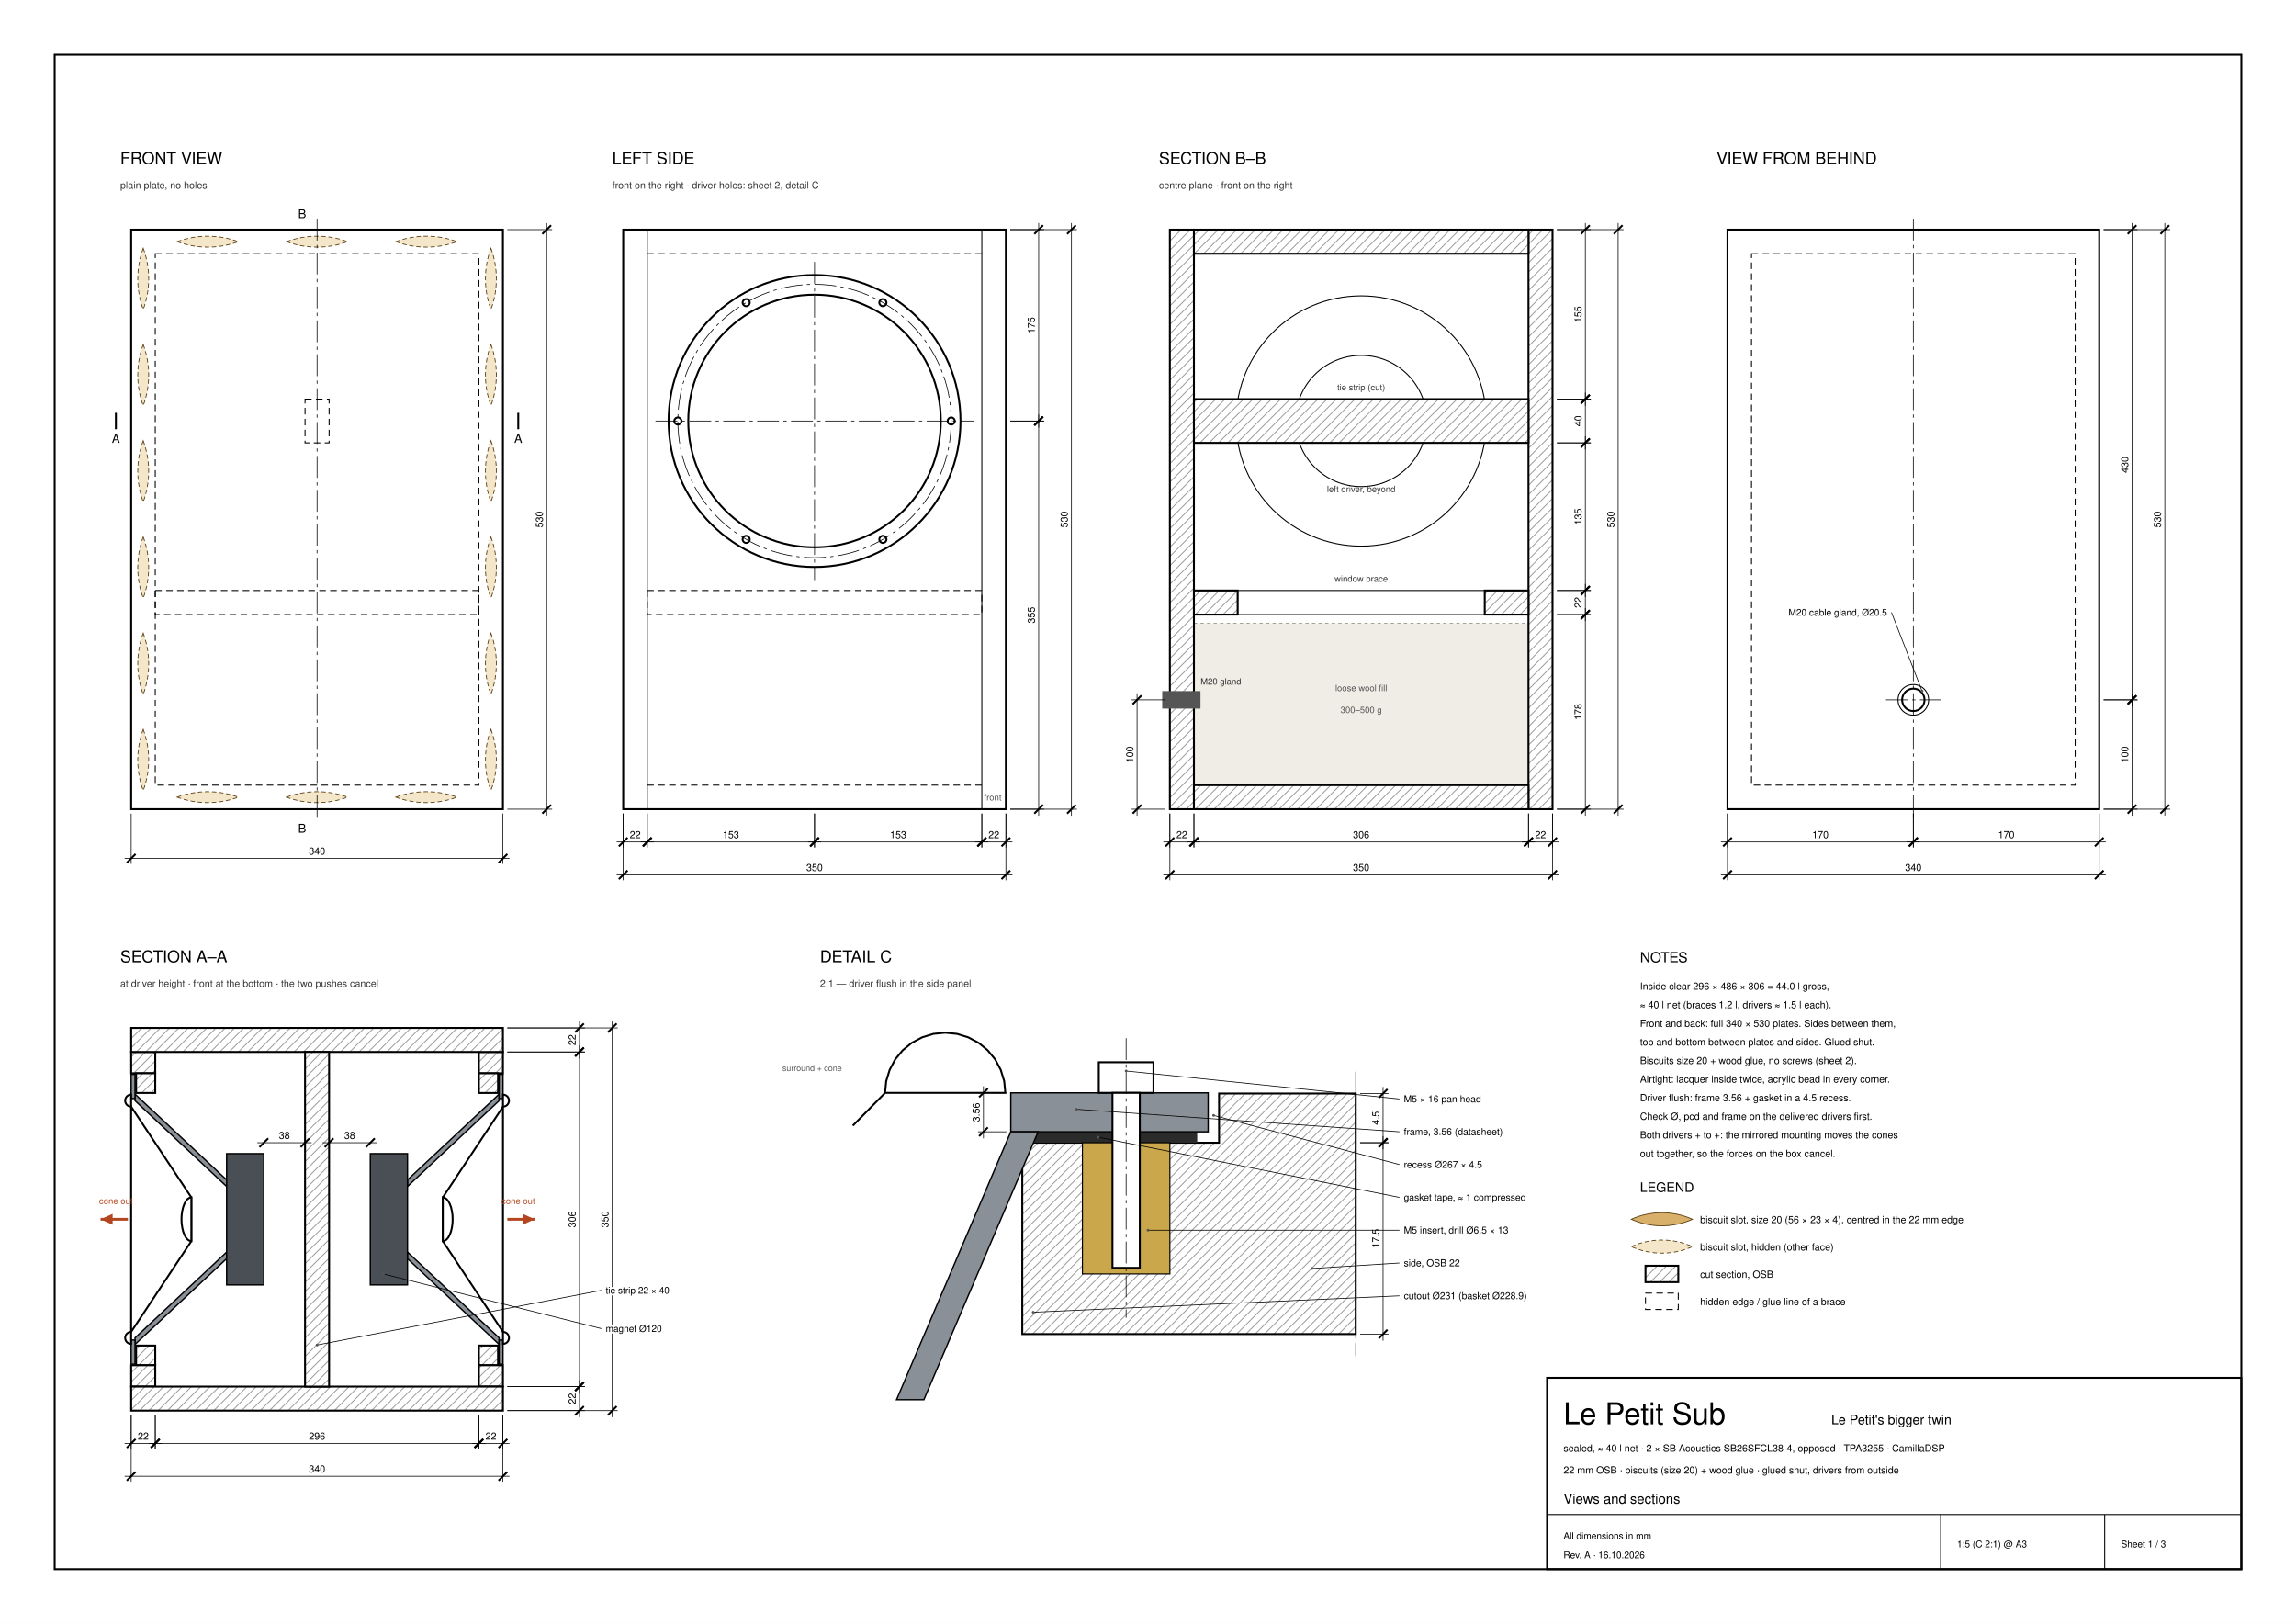
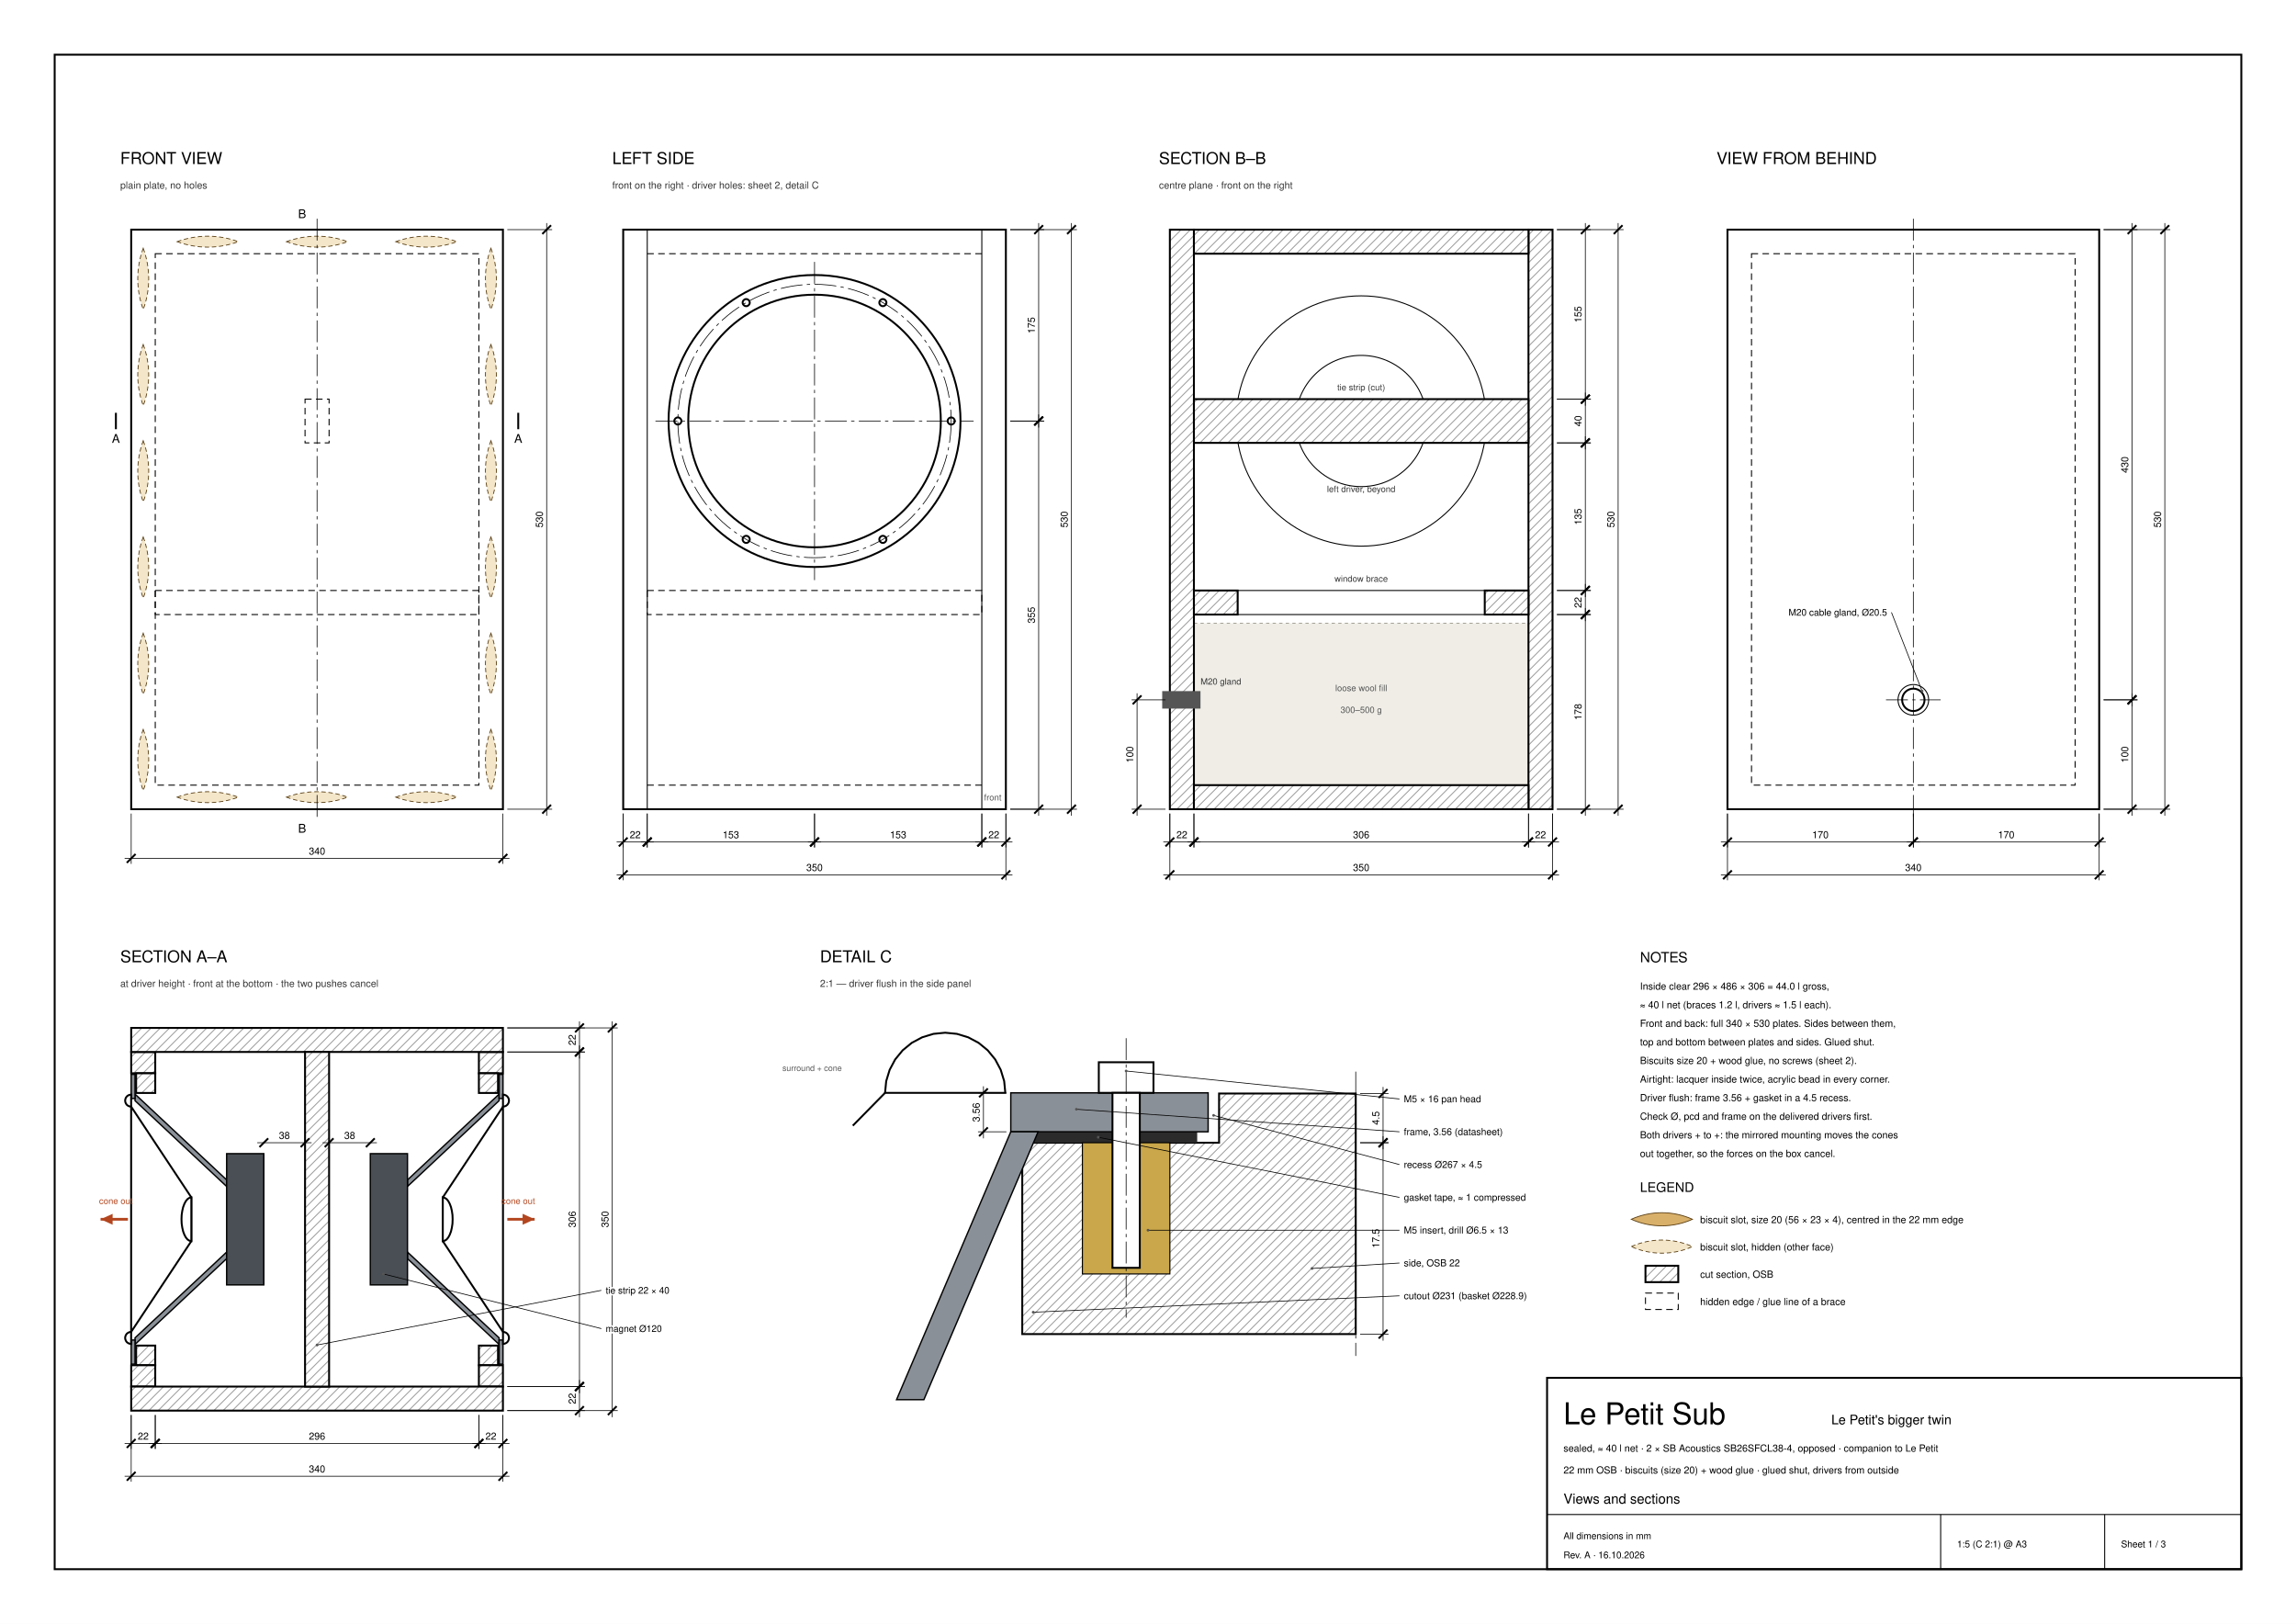
<svg xmlns="http://www.w3.org/2000/svg" width="420mm" height="297mm" viewBox="0 0 420 297">
  <style>
text{font-family:Helvetica,Arial,sans-serif;fill:#000}
.o{stroke:#000;stroke-width:.35;fill:none}.t{stroke:#000;stroke-width:.18;fill:none}
.hd{stroke:#000;stroke-width:.18;fill:none;stroke-dasharray:1.2 .8}
.c{stroke:#000;stroke-width:.13;fill:none;stroke-dasharray:4 .8 .6 .8}
.d{stroke:#000;stroke-width:.13;fill:none}
.cut{stroke:#000;stroke-width:.35;fill:url(#h)}.cutw{stroke:none;fill:#fff}
.bis{fill:#d9b06a;stroke:#5a3e12;stroke-width:.15}
.bish{fill:#f3e6c9;stroke:#5a3e12;stroke-width:.15;stroke-dasharray:.8 .5}
.drv{fill:#8a9097;stroke:#000;stroke-width:.25}.mag{fill:#4a4f55;stroke:#000;stroke-width:.25}
.gk{fill:#2b2b2b;stroke:none}.ins{fill:#c9a74a;stroke:#000;stroke-width:.2}
.wool{fill:#efede6;stroke:#9a958a;stroke-width:.15;stroke-dasharray:.6 .6}
.g{fill:#555}.w{fill:#fff}.ow{stroke:#000;stroke-width:.35;fill:#fff}
.lb{paint-order:stroke;stroke:#fff;stroke-width:.6;stroke-linejoin:round}
.arr{stroke:#b3461f;stroke-width:.5;fill:none}.arrh{fill:#b3461f}
</style>
  <defs>
    <pattern id="h" width="1.2" height="1.2" patternUnits="userSpaceOnUse" patternTransform="rotate(45)">
      <line x1="0" y1="0" x2="0" y2="1.2" stroke="#000" stroke-width=".12" />
    </pattern>
  </defs>
  <rect x="0" y="0" width="420" height="297" fill="#fff" />
  <text x="22" y="30" font-size="3.0">FRONT VIEW</text>
  <text x="22" y="34.5" font-size="1.8" style="fill:#333">plain plate, no holes</text>
  <rect x="24" y="42" width="68" height="106" class="o" />
  <rect x="28.4" y="46.4" width="59.2" height="97.2" class="hd" />
  <rect x="28.4" y="108" width="59.2" height="4.4" class="hd" />
  <rect x="55.8" y="73" width="4.4" height="8" class="hd" />
  <path d="M-5.6,0 A16.18,16.18 0 0 1 5.6,0 A16.18,16.18 0 0 1 -5.6,0Z" transform="translate(26.2,51) rotate(90)" class="bish" />
  <path d="M-5.6,0 A16.18,16.18 0 0 1 5.6,0 A16.18,16.18 0 0 1 -5.6,0Z" transform="translate(89.8,51) rotate(90)" class="bish" />
  <path d="M-5.6,0 A16.18,16.18 0 0 1 5.6,0 A16.18,16.18 0 0 1 -5.6,0Z" transform="translate(26.2,68.6) rotate(90)" class="bish" />
  <path d="M-5.6,0 A16.18,16.18 0 0 1 5.6,0 A16.18,16.18 0 0 1 -5.6,0Z" transform="translate(89.8,68.6) rotate(90)" class="bish" />
  <path d="M-5.6,0 A16.18,16.18 0 0 1 5.6,0 A16.18,16.18 0 0 1 -5.6,0Z" transform="translate(26.2,86.2) rotate(90)" class="bish" />
  <path d="M-5.6,0 A16.18,16.18 0 0 1 5.6,0 A16.18,16.18 0 0 1 -5.6,0Z" transform="translate(89.8,86.2) rotate(90)" class="bish" />
  <path d="M-5.6,0 A16.18,16.18 0 0 1 5.6,0 A16.18,16.18 0 0 1 -5.6,0Z" transform="translate(26.2,103.8) rotate(90)" class="bish" />
  <path d="M-5.6,0 A16.18,16.18 0 0 1 5.6,0 A16.18,16.18 0 0 1 -5.6,0Z" transform="translate(89.8,103.8) rotate(90)" class="bish" />
  <path d="M-5.6,0 A16.18,16.18 0 0 1 5.6,0 A16.18,16.18 0 0 1 -5.6,0Z" transform="translate(26.2,121.4) rotate(90)" class="bish" />
  <path d="M-5.6,0 A16.18,16.18 0 0 1 5.6,0 A16.18,16.18 0 0 1 -5.6,0Z" transform="translate(89.8,121.4) rotate(90)" class="bish" />
  <path d="M-5.6,0 A16.18,16.18 0 0 1 5.6,0 A16.18,16.18 0 0 1 -5.6,0Z" transform="translate(26.2,139) rotate(90)" class="bish" />
  <path d="M-5.6,0 A16.18,16.18 0 0 1 5.6,0 A16.18,16.18 0 0 1 -5.6,0Z" transform="translate(89.8,139) rotate(90)" class="bish" />
  <path d="M-5.6,0 A16.18,16.18 0 0 1 5.6,0 A16.18,16.18 0 0 1 -5.6,0Z" transform="translate(38,44.2)" class="bish" />
  <path d="M-5.6,0 A16.18,16.18 0 0 1 5.6,0 A16.18,16.18 0 0 1 -5.6,0Z" transform="translate(38,145.8)" class="bish" />
  <path d="M-5.6,0 A16.18,16.18 0 0 1 5.6,0 A16.18,16.18 0 0 1 -5.6,0Z" transform="translate(58,44.2)" class="bish" />
  <path d="M-5.6,0 A16.18,16.18 0 0 1 5.6,0 A16.18,16.18 0 0 1 -5.6,0Z" transform="translate(58,145.8)" class="bish" />
  <path d="M-5.6,0 A16.18,16.18 0 0 1 5.6,0 A16.18,16.18 0 0 1 -5.6,0Z" transform="translate(78,44.2)" class="bish" />
  <path d="M-5.6,0 A16.18,16.18 0 0 1 5.6,0 A16.18,16.18 0 0 1 -5.6,0Z" transform="translate(78,145.8)" class="bish" />
  <line x1="58" y1="40" x2="58" y2="150" class="c" />
  <text x="21.2" y="81" font-size="2.2" text-anchor="middle">A</text>
  <line x1="21.2" y1="75.5" x2="21.2" y2="78.5" class="o" />
  <text x="94.8" y="81" font-size="2.2" text-anchor="middle">A</text>
  <line x1="94.8" y1="75.5" x2="94.8" y2="78.5" class="o" />
  <text x="56" y="39.9" font-size="2.2" text-anchor="end">B</text>
  <text x="56" y="152.3" font-size="2.2" text-anchor="end">B</text>
  <line x1="100" y1="40.8" x2="100" y2="149.2" class="d" />
  <line x1="99.2" y1="42.8" x2="100.8" y2="41.2" class="o" />
  <line x1="92.8" y1="42" x2="101" y2="42" class="d" />
  <line x1="99.2" y1="148.8" x2="100.8" y2="147.2" class="o" />
  <line x1="92.8" y1="148" x2="101" y2="148" class="d" />
  <text x="99.3" y="95" font-size="1.8" text-anchor="middle" transform="rotate(-90 99.3 95)">530</text>
  <line x1="22.8" y1="157" x2="93.2" y2="157" class="d" />
  <line x1="23.2" y1="157.8" x2="24.8" y2="156.2" class="o" />
  <line x1="24" y1="148.8" x2="24" y2="158" class="d" />
  <line x1="91.2" y1="157.8" x2="92.8" y2="156.2" class="o" />
  <line x1="92" y1="148.8" x2="92" y2="158" class="d" />
  <text x="58" y="156.3" font-size="1.8" text-anchor="middle">340</text>
  <text x="112" y="30" font-size="3.0">LEFT SIDE</text>
  <text x="112" y="34.5" font-size="1.8" style="fill:#333">front on the right · driver holes: sheet 2, detail C</text>
  <rect x="114" y="42" width="70" height="106" class="o" />
  <line x1="118.4" y1="42" x2="118.4" y2="148" class="t" />
  <line x1="179.6" y1="42" x2="179.6" y2="148" class="t" />
  <line x1="118.4" y1="46.4" x2="179.6" y2="46.4" class="hd" />
  <line x1="118.4" y1="143.6" x2="179.6" y2="143.6" class="hd" />
  <rect x="118.4" y="108" width="61.2" height="4.4" class="hd" />
  <circle cx="149" cy="77" r="26.7" class="o" />
  <circle cx="149" cy="77" r="23.1" class="o" />
  <circle cx="149" cy="77" r="25" class="c" />
  <circle cx="174" cy="77" r="0.65" class="o" />
  <circle cx="161.5" cy="55.35" r="0.65" class="o" />
  <circle cx="136.5" cy="55.35" r="0.65" class="o" />
  <circle cx="124" cy="77" r="0.65" class="o" />
  <circle cx="136.5" cy="98.65" r="0.65" class="o" />
  <circle cx="161.5" cy="98.65" r="0.65" class="o" />
  <line x1="119.9" y1="77" x2="178.1" y2="77" class="c" />
  <line x1="149" y1="47.9" x2="149" y2="106.1" class="c" />
  <line x1="190" y1="40.8" x2="190" y2="78.2" class="d" />
  <line x1="189.2" y1="42.8" x2="190.8" y2="41.2" class="o" />
  <line x1="184.8" y1="42" x2="191" y2="42" class="d" />
  <line x1="189.2" y1="77.8" x2="190.8" y2="76.2" class="o" />
  <line x1="184.8" y1="77" x2="191" y2="77" class="d" />
  <text x="189.3" y="59.5" font-size="1.8" text-anchor="middle" transform="rotate(-90 189.3 59.5)">175</text>
  <line x1="190" y1="75.8" x2="190" y2="149.2" class="d" />
  <line x1="189.2" y1="77.8" x2="190.8" y2="76.2" class="o" />
  <line x1="184.8" y1="77" x2="191" y2="77" class="d" />
  <line x1="189.2" y1="148.8" x2="190.8" y2="147.2" class="o" />
  <line x1="184.8" y1="148" x2="191" y2="148" class="d" />
  <text x="189.3" y="112.5" font-size="1.8" text-anchor="middle" transform="rotate(-90 189.3 112.5)">355</text>
  <line x1="196" y1="40.8" x2="196" y2="149.2" class="d" />
  <line x1="195.2" y1="42.8" x2="196.8" y2="41.2" class="o" />
  <line x1="184.8" y1="42" x2="197" y2="42" class="d" />
  <line x1="195.2" y1="148.8" x2="196.8" y2="147.2" class="o" />
  <line x1="184.8" y1="148" x2="197" y2="148" class="d" />
  <text x="195.3" y="95" font-size="1.8" text-anchor="middle" transform="rotate(-90 195.3 95)">530</text>
  <line x1="112.8" y1="154" x2="119.6" y2="154" class="d" />
  <line x1="113.2" y1="154.8" x2="114.8" y2="153.2" class="o" />
  <line x1="114" y1="148.8" x2="114" y2="155" class="d" />
  <line x1="117.6" y1="154.8" x2="119.2" y2="153.2" class="o" />
  <line x1="118.4" y1="148.8" x2="118.4" y2="155" class="d" />
  <text x="116.2" y="153.3" font-size="1.8" text-anchor="middle">22</text>
  <line x1="117.2" y1="154" x2="150.2" y2="154" class="d" />
  <line x1="117.6" y1="154.8" x2="119.2" y2="153.2" class="o" />
  <line x1="118.4" y1="148.8" x2="118.4" y2="155" class="d" />
  <line x1="148.2" y1="154.8" x2="149.8" y2="153.2" class="o" />
  <line x1="149" y1="148.8" x2="149" y2="155" class="d" />
  <text x="133.7" y="153.3" font-size="1.8" text-anchor="middle">153</text>
  <line x1="147.8" y1="154" x2="180.8" y2="154" class="d" />
  <line x1="148.2" y1="154.8" x2="149.8" y2="153.2" class="o" />
  <line x1="149" y1="148.8" x2="149" y2="155" class="d" />
  <line x1="178.8" y1="154.8" x2="180.4" y2="153.2" class="o" />
  <line x1="179.6" y1="148.8" x2="179.6" y2="155" class="d" />
  <text x="164.3" y="153.3" font-size="1.8" text-anchor="middle">153</text>
  <line x1="178.4" y1="154" x2="185.2" y2="154" class="d" />
  <line x1="178.8" y1="154.8" x2="180.4" y2="153.2" class="o" />
  <line x1="179.6" y1="148.8" x2="179.6" y2="155" class="d" />
  <line x1="183.2" y1="154.8" x2="184.8" y2="153.2" class="o" />
  <line x1="184" y1="148.8" x2="184" y2="155" class="d" />
  <text x="181.8" y="153.3" font-size="1.8" text-anchor="middle">22</text>
  <line x1="112.8" y1="160" x2="185.2" y2="160" class="d" />
  <line x1="113.2" y1="160.8" x2="114.8" y2="159.2" class="o" />
  <line x1="114" y1="148.8" x2="114" y2="161" class="d" />
  <line x1="183.2" y1="160.8" x2="184.8" y2="159.2" class="o" />
  <line x1="184" y1="148.8" x2="184" y2="161" class="d" />
  <text x="149" y="159.3" font-size="1.8" text-anchor="middle">350</text>
  <text x="183.2" y="146.4" font-size="1.6" text-anchor="end" style="fill:#555">front</text>
  <text x="212" y="30" font-size="3.0">SECTION B–B</text>
  <text x="212" y="34.5" font-size="1.8" style="fill:#333">centre plane · front on the right</text>
  <rect x="218.4" y="46.4" width="61.2" height="97.2" class="w" />
  <rect x="218.4" y="114" width="61.2" height="29.6" class="wool" />
  <circle cx="249" cy="77" r="22.89" class="t" />
  <circle cx="249" cy="77" r="12" class="t" />
  <rect x="226.4" y="108" width="45.2" height="4.4" class="t" />
  <rect x="214" y="42" width="4.4" height="106" class="cutw" />
  <rect x="214" y="42" width="4.4" height="106" class="cut" />
  <rect x="279.6" y="42" width="4.4" height="106" class="cutw" />
  <rect x="279.6" y="42" width="4.4" height="106" class="cut" />
  <rect x="218.4" y="42" width="61.2" height="4.4" class="cutw" />
  <rect x="218.4" y="42" width="61.2" height="4.4" class="cut" />
  <rect x="218.4" y="143.6" width="61.2" height="4.4" class="cutw" />
  <rect x="218.4" y="143.6" width="61.2" height="4.4" class="cut" />
  <rect x="218.4" y="73" width="61.2" height="8" class="cutw" />
  <rect x="218.4" y="73" width="61.2" height="8" class="cut" />
  <rect x="218.4" y="108" width="8" height="4.4" class="cutw" />
  <rect x="218.4" y="108" width="8" height="4.4" class="cut" />
  <rect x="271.6" y="108" width="8" height="4.4" class="cutw" />
  <rect x="271.6" y="108" width="8" height="4.4" class="cut" />
  <rect x="212.6" y="126.4" width="7" height="3.2" class="g" />
  <text x="249" y="126.4" font-size="1.6" text-anchor="middle" style="fill:#555">loose wool fill</text>
  <text x="249" y="130.4" font-size="1.6" text-anchor="middle" style="fill:#555">300–500 g</text>
  <line x1="290" y1="40.8" x2="290" y2="74.2" class="d" />
  <line x1="289.2" y1="42.8" x2="290.8" y2="41.2" class="o" />
  <line x1="284.8" y1="42" x2="291" y2="42" class="d" />
  <line x1="289.2" y1="73.8" x2="290.8" y2="72.2" class="o" />
  <line x1="284.8" y1="73" x2="291" y2="73" class="d" />
  <text x="289.3" y="57.5" font-size="1.8" text-anchor="middle" transform="rotate(-90 289.3 57.5)">155</text>
  <line x1="290" y1="71.8" x2="290" y2="82.2" class="d" />
  <line x1="289.2" y1="73.8" x2="290.8" y2="72.2" class="o" />
  <line x1="284.8" y1="73" x2="291" y2="73" class="d" />
  <line x1="289.2" y1="81.8" x2="290.8" y2="80.2" class="o" />
  <line x1="284.8" y1="81" x2="291" y2="81" class="d" />
  <text x="289.3" y="77" font-size="1.8" text-anchor="middle" transform="rotate(-90 289.3 77)">40</text>
  <line x1="290" y1="79.8" x2="290" y2="109.2" class="d" />
  <line x1="289.2" y1="81.8" x2="290.8" y2="80.2" class="o" />
  <line x1="284.8" y1="81" x2="291" y2="81" class="d" />
  <line x1="289.2" y1="108.8" x2="290.8" y2="107.2" class="o" />
  <line x1="284.8" y1="108" x2="291" y2="108" class="d" />
  <text x="289.3" y="94.5" font-size="1.8" text-anchor="middle" transform="rotate(-90 289.3 94.5)">135</text>
  <line x1="290" y1="106.8" x2="290" y2="113.6" class="d" />
  <line x1="289.2" y1="108.8" x2="290.8" y2="107.2" class="o" />
  <line x1="284.8" y1="108" x2="291" y2="108" class="d" />
  <line x1="289.2" y1="113.2" x2="290.8" y2="111.6" class="o" />
  <line x1="284.8" y1="112.4" x2="291" y2="112.4" class="d" />
  <text x="289.3" y="110.2" font-size="1.8" text-anchor="middle" transform="rotate(-90 289.3 110.2)">22</text>
  <line x1="290" y1="111.2" x2="290" y2="149.2" class="d" />
  <line x1="289.2" y1="113.2" x2="290.8" y2="111.6" class="o" />
  <line x1="284.8" y1="112.4" x2="291" y2="112.4" class="d" />
  <line x1="289.2" y1="148.8" x2="290.8" y2="147.2" class="o" />
  <line x1="284.8" y1="148" x2="291" y2="148" class="d" />
  <text x="289.3" y="130.2" font-size="1.8" text-anchor="middle" transform="rotate(-90 289.3 130.2)">178</text>
  <line x1="296" y1="40.8" x2="296" y2="149.2" class="d" />
  <line x1="295.2" y1="42.8" x2="296.8" y2="41.2" class="o" />
  <line x1="284.8" y1="42" x2="297" y2="42" class="d" />
  <line x1="295.2" y1="148.8" x2="296.8" y2="147.2" class="o" />
  <line x1="284.8" y1="148" x2="297" y2="148" class="d" />
  <text x="295.3" y="95" font-size="1.8" text-anchor="middle" transform="rotate(-90 295.3 95)">530</text>
  <line x1="208" y1="126.8" x2="208" y2="149.2" class="d" />
  <line x1="207.2" y1="128.8" x2="208.8" y2="127.2" class="o" />
  <line x1="213.2" y1="128" x2="207" y2="128" class="d" />
  <line x1="207.2" y1="148.8" x2="208.8" y2="147.2" class="o" />
  <line x1="213.2" y1="148" x2="207" y2="148" class="d" />
  <text x="207.3" y="138" font-size="1.8" text-anchor="middle" transform="rotate(-90 207.3 138)">100</text>
  <line x1="212.8" y1="154" x2="219.6" y2="154" class="d" />
  <line x1="213.2" y1="154.8" x2="214.8" y2="153.2" class="o" />
  <line x1="214" y1="148.8" x2="214" y2="155" class="d" />
  <line x1="217.6" y1="154.8" x2="219.2" y2="153.2" class="o" />
  <line x1="218.4" y1="148.8" x2="218.4" y2="155" class="d" />
  <text x="216.2" y="153.3" font-size="1.8" text-anchor="middle">22</text>
  <line x1="217.2" y1="154" x2="280.8" y2="154" class="d" />
  <line x1="217.6" y1="154.8" x2="219.2" y2="153.2" class="o" />
  <line x1="218.4" y1="148.8" x2="218.4" y2="155" class="d" />
  <line x1="278.8" y1="154.8" x2="280.4" y2="153.2" class="o" />
  <line x1="279.6" y1="148.8" x2="279.6" y2="155" class="d" />
  <text x="249" y="153.3" font-size="1.8" text-anchor="middle">306</text>
  <line x1="278.4" y1="154" x2="285.2" y2="154" class="d" />
  <line x1="278.8" y1="154.8" x2="280.4" y2="153.2" class="o" />
  <line x1="279.6" y1="148.8" x2="279.6" y2="155" class="d" />
  <line x1="283.2" y1="154.8" x2="284.8" y2="153.2" class="o" />
  <line x1="284" y1="148.8" x2="284" y2="155" class="d" />
  <text x="281.8" y="153.3" font-size="1.8" text-anchor="middle">22</text>
  <line x1="212.8" y1="160" x2="285.2" y2="160" class="d" />
  <line x1="213.2" y1="160.8" x2="214.8" y2="159.2" class="o" />
  <line x1="214" y1="148.8" x2="214" y2="161" class="d" />
  <line x1="283.2" y1="160.8" x2="284.8" y2="159.2" class="o" />
  <line x1="284" y1="148.8" x2="284" y2="161" class="d" />
  <text x="249" y="159.3" font-size="1.8" text-anchor="middle">350</text>
  <text x="249" y="71.4" font-size="1.6" text-anchor="middle" style="fill:#333">tie strip (cut)</text>
  <text x="249" y="106.4" font-size="1.6" text-anchor="middle" style="fill:#333">window brace</text>
  <text x="249" y="90" font-size="1.6" text-anchor="middle" style="fill:#333">left driver, beyond</text>
  <text x="219.6" y="125.2" font-size="1.6" style="fill:#333">M20 gland</text>
  <text x="314" y="30" font-size="3.0">VIEW FROM BEHIND</text>
  <rect x="316" y="42" width="68" height="106" class="o" />
  <rect x="320.4" y="46.4" width="59.2" height="97.2" class="hd" />
  <circle cx="350" cy="128" r="2.05" class="o" />
  <circle cx="350" cy="128" r="2.8" class="t" />
  <line x1="350" y1="40" x2="350" y2="150" class="c" />
  <line x1="345" y1="128" x2="355" y2="128" class="c" />
  <line x1="390" y1="40.8" x2="390" y2="129.2" class="d" />
  <line x1="389.2" y1="42.8" x2="390.8" y2="41.2" class="o" />
  <line x1="384.8" y1="42" x2="391" y2="42" class="d" />
  <line x1="389.2" y1="128.8" x2="390.8" y2="127.2" class="o" />
  <line x1="384.8" y1="128" x2="391" y2="128" class="d" />
  <text x="389.3" y="85" font-size="1.8" text-anchor="middle" transform="rotate(-90 389.3 85)">430</text>
  <line x1="390" y1="126.8" x2="390" y2="149.2" class="d" />
  <line x1="389.2" y1="128.8" x2="390.8" y2="127.2" class="o" />
  <line x1="384.8" y1="128" x2="391" y2="128" class="d" />
  <line x1="389.2" y1="148.8" x2="390.8" y2="147.2" class="o" />
  <line x1="384.8" y1="148" x2="391" y2="148" class="d" />
  <text x="389.3" y="138" font-size="1.8" text-anchor="middle" transform="rotate(-90 389.3 138)">100</text>
  <line x1="396" y1="40.8" x2="396" y2="149.2" class="d" />
  <line x1="395.2" y1="42.8" x2="396.8" y2="41.2" class="o" />
  <line x1="384.8" y1="42" x2="397" y2="42" class="d" />
  <line x1="395.2" y1="148.8" x2="396.8" y2="147.2" class="o" />
  <line x1="384.8" y1="148" x2="397" y2="148" class="d" />
  <text x="395.3" y="95" font-size="1.8" text-anchor="middle" transform="rotate(-90 395.3 95)">530</text>
  <line x1="314.8" y1="154" x2="351.2" y2="154" class="d" />
  <line x1="315.2" y1="154.8" x2="316.8" y2="153.2" class="o" />
  <line x1="316" y1="148.8" x2="316" y2="155" class="d" />
  <line x1="349.2" y1="154.8" x2="350.8" y2="153.2" class="o" />
  <line x1="350" y1="148.8" x2="350" y2="155" class="d" />
  <text x="333" y="153.3" font-size="1.8" text-anchor="middle">170</text>
  <line x1="348.8" y1="154" x2="385.2" y2="154" class="d" />
  <line x1="349.2" y1="154.8" x2="350.8" y2="153.2" class="o" />
  <line x1="350" y1="148.8" x2="350" y2="155" class="d" />
  <line x1="383.2" y1="154.8" x2="384.8" y2="153.2" class="o" />
  <line x1="384" y1="148.8" x2="384" y2="155" class="d" />
  <text x="367" y="153.3" font-size="1.8" text-anchor="middle">170</text>
  <line x1="314.8" y1="160" x2="385.2" y2="160" class="d" />
  <line x1="315.2" y1="160.8" x2="316.8" y2="159.2" class="o" />
  <line x1="316" y1="148.8" x2="316" y2="161" class="d" />
  <line x1="383.2" y1="160.8" x2="384.8" y2="159.2" class="o" />
  <line x1="384" y1="148.8" x2="384" y2="161" class="d" />
  <text x="350" y="159.3" font-size="1.8" text-anchor="middle">340</text>
  <line x1="351.6" y1="126.4" x2="346" y2="112" class="d" />
  <circle cx="351.6" cy="126.4" r="0.25" class="g" />
  <text x="345.2" y="112.6" font-size="1.7" text-anchor="end" class="lb">M20 cable gland, Ø20.5</text>
  <text x="22" y="176" font-size="3.0">SECTION A–A</text>
  <text x="22" y="180.5" font-size="1.8" style="fill:#333">at driver height · front at the bottom · the two pushes cancel</text>
  <rect x="28.4" y="192.4" width="59.2" height="61.2" class="w" />
  <rect x="24" y="192.4" width="4.4" height="3.9" class="cutw" />
  <rect x="24" y="192.4" width="4.4" height="3.9" class="cut" />
  <rect x="24.9" y="196.3" width="3.5" height="3.6" class="cutw" />
  <rect x="24.9" y="196.3" width="3.5" height="3.6" class="cut" />
  <rect x="24.9" y="246.1" width="3.5" height="3.6" class="cutw" />
  <rect x="24.9" y="246.1" width="3.5" height="3.6" class="cut" />
  <rect x="24" y="249.7" width="4.4" height="3.9" class="cutw" />
  <rect x="24" y="249.7" width="4.4" height="3.9" class="cut" />
  <polygon points="24.7,200.11 24.7,201.31 41.46,217 41.46,215.8" class="drv" />
  <polygon points="24.7,245.89 24.7,244.69 41.46,229 41.46,230.2" class="drv" />
  <polygon points="23.99,196.5 24.7,196.5 24.7,200.91 23.99,200.91" class="drv" />
  <polygon points="23.99,249.5 24.7,249.5 24.7,245.09 23.99,245.09" class="drv" />
  <polygon points="41.46,211 48.26,211 48.26,235 41.46,235" class="mag" />
  <polygon points="23.99,202.4 23.99,243.6 35,227 35,219" class="ow" />
  <polygon points="23.99,202.4 23.7,202.36 23.44,202.25 23.21,202.08 23.04,201.85 22.93,201.58 22.89,201.3 22.93,201.02 23.04,200.75 23.21,200.52 23.44,200.35 23.7,200.24 23.99,200.2" class="ow" />
  <polygon points="23.99,245.8 23.7,245.76 23.44,245.65 23.21,245.48 23.04,245.25 22.93,244.98 22.89,244.7 22.93,244.42 23.04,244.15 23.21,243.92 23.44,243.75 23.7,243.64 23.99,243.6" class="ow" />
  <polygon points="35,227 34.65,226.92 34.31,226.7 34,226.33 33.73,225.83 33.5,225.22 33.34,224.53 33.23,223.78 33.2,223 33.23,222.22 33.34,221.47 33.5,220.78 33.73,220.17 34,219.67 34.31,219.3 34.65,219.08 35,219" class="ow" />
  <rect x="87.6" y="192.4" width="4.4" height="3.9" class="cutw" />
  <rect x="87.6" y="192.4" width="4.4" height="3.9" class="cut" />
  <rect x="87.6" y="196.3" width="3.5" height="3.6" class="cutw" />
  <rect x="87.6" y="196.3" width="3.5" height="3.6" class="cut" />
  <rect x="87.6" y="246.1" width="3.5" height="3.6" class="cutw" />
  <rect x="87.6" y="246.1" width="3.5" height="3.6" class="cut" />
  <rect x="87.6" y="249.7" width="4.4" height="3.9" class="cutw" />
  <rect x="87.6" y="249.7" width="4.4" height="3.9" class="cut" />
  <polygon points="91.3,200.11 91.3,201.31 74.54,217 74.54,215.8" class="drv" />
  <polygon points="91.3,245.89 91.3,244.69 74.54,229 74.54,230.2" class="drv" />
  <polygon points="92.01,196.5 91.3,196.5 91.3,200.91 92.01,200.91" class="drv" />
  <polygon points="92.01,249.5 91.3,249.5 91.3,245.09 92.01,245.09" class="drv" />
  <polygon points="74.54,211 67.74,211 67.74,235 74.54,235" class="mag" />
  <polygon points="92.01,202.4 92.01,243.6 81,227 81,219" class="ow" />
  <polygon points="92.01,202.4 92.3,202.36 92.56,202.25 92.79,202.08 92.96,201.85 93.07,201.58 93.11,201.3 93.07,201.02 92.96,200.75 92.79,200.52 92.56,200.35 92.3,200.24 92.01,200.2" class="ow" />
  <polygon points="92.01,245.8 92.3,245.76 92.56,245.65 92.79,245.48 92.96,245.25 93.07,244.98 93.11,244.7 93.07,244.42 92.96,244.15 92.79,243.92 92.56,243.75 92.3,243.64 92.01,243.6" class="ow" />
  <polygon points="81,227 81.35,226.92 81.69,226.7 82,226.33 82.27,225.83 82.5,225.22 82.66,224.53 82.77,223.78 82.8,223 82.77,222.22 82.66,221.47 82.5,220.78 82.27,220.17 82,219.67 81.69,219.3 81.35,219.08 81,219" class="ow" />
  <rect x="24" y="188" width="68" height="4.4" class="cutw" />
  <rect x="24" y="188" width="68" height="4.4" class="cut" />
  <rect x="24" y="253.6" width="68" height="4.4" class="cutw" />
  <rect x="24" y="253.6" width="68" height="4.4" class="cut" />
  <rect x="55.8" y="192.4" width="4.4" height="61.2" class="cutw" />
  <rect x="55.8" y="192.4" width="4.4" height="61.2" class="cut" />
  <line x1="47.06" y1="209" x2="57" y2="209" class="d" />
  <line x1="47.46" y1="209.8" x2="49.06" y2="208.2" class="o" />
  <line x1="55" y1="209.8" x2="56.6" y2="208.2" class="o" />
  <text x="52.03" y="208.3" font-size="1.8" text-anchor="middle">38</text>
  <line x1="59" y1="209" x2="68.94" y2="209" class="d" />
  <line x1="59.4" y1="209.8" x2="61" y2="208.2" class="o" />
  <line x1="66.94" y1="209.8" x2="68.54" y2="208.2" class="o" />
  <text x="63.97" y="208.3" font-size="1.8" text-anchor="middle">38</text>
  <line x1="23.4" y1="223" x2="18.4" y2="223" class="arr" />
  <polygon points="18.4,223 20.6,224 20.6,222" class="arrh" />
  <line x1="92.8" y1="223" x2="97.8" y2="223" class="arr" />
  <polygon points="97.8,223 95.6,222 95.6,224" class="arrh" />
  <text x="21.2" y="220.2" font-size="1.6" text-anchor="middle" style="fill:#b3461f">cone out</text>
  <text x="94.8" y="220.2" font-size="1.6" text-anchor="middle" style="fill:#b3461f">cone out</text>
  <line x1="22.8" y1="264" x2="29.6" y2="264" class="d" />
  <line x1="23.2" y1="264.8" x2="24.8" y2="263.2" class="o" />
  <line x1="24" y1="258.8" x2="24" y2="265" class="d" />
  <line x1="27.6" y1="264.8" x2="29.2" y2="263.2" class="o" />
  <line x1="28.4" y1="258.8" x2="28.4" y2="265" class="d" />
  <text x="26.2" y="263.3" font-size="1.8" text-anchor="middle">22</text>
  <line x1="27.2" y1="264" x2="88.8" y2="264" class="d" />
  <line x1="27.6" y1="264.8" x2="29.2" y2="263.2" class="o" />
  <line x1="28.4" y1="258.8" x2="28.4" y2="265" class="d" />
  <line x1="86.8" y1="264.8" x2="88.4" y2="263.2" class="o" />
  <line x1="87.6" y1="258.8" x2="87.6" y2="265" class="d" />
  <text x="58" y="263.3" font-size="1.8" text-anchor="middle">296</text>
  <line x1="86.4" y1="264" x2="93.2" y2="264" class="d" />
  <line x1="86.8" y1="264.8" x2="88.4" y2="263.2" class="o" />
  <line x1="87.6" y1="258.8" x2="87.6" y2="265" class="d" />
  <line x1="91.2" y1="264.8" x2="92.8" y2="263.2" class="o" />
  <line x1="92" y1="258.8" x2="92" y2="265" class="d" />
  <text x="89.8" y="263.3" font-size="1.8" text-anchor="middle">22</text>
  <line x1="22.8" y1="270" x2="93.2" y2="270" class="d" />
  <line x1="23.2" y1="270.8" x2="24.8" y2="269.2" class="o" />
  <line x1="24" y1="258.8" x2="24" y2="271" class="d" />
  <line x1="91.2" y1="270.8" x2="92.8" y2="269.2" class="o" />
  <line x1="92" y1="258.8" x2="92" y2="271" class="d" />
  <text x="58" y="269.3" font-size="1.8" text-anchor="middle">340</text>
  <line x1="106" y1="186.8" x2="106" y2="193.6" class="d" />
  <line x1="105.2" y1="188.8" x2="106.8" y2="187.2" class="o" />
  <line x1="92.8" y1="188" x2="107" y2="188" class="d" />
  <line x1="105.2" y1="193.2" x2="106.8" y2="191.6" class="o" />
  <line x1="92.8" y1="192.4" x2="107" y2="192.4" class="d" />
  <text x="105.3" y="190.2" font-size="1.8" text-anchor="middle" transform="rotate(-90 105.3 190.2)">22</text>
  <line x1="106" y1="191.2" x2="106" y2="254.8" class="d" />
  <line x1="105.2" y1="193.2" x2="106.8" y2="191.6" class="o" />
  <line x1="92.8" y1="192.4" x2="107" y2="192.4" class="d" />
  <line x1="105.2" y1="254.4" x2="106.8" y2="252.8" class="o" />
  <line x1="92.8" y1="253.6" x2="107" y2="253.6" class="d" />
  <text x="105.3" y="223" font-size="1.8" text-anchor="middle" transform="rotate(-90 105.3 223)">306</text>
  <line x1="106" y1="252.4" x2="106" y2="259.2" class="d" />
  <line x1="105.2" y1="254.4" x2="106.8" y2="252.8" class="o" />
  <line x1="92.8" y1="253.6" x2="107" y2="253.6" class="d" />
  <line x1="105.2" y1="258.8" x2="106.8" y2="257.2" class="o" />
  <line x1="92.8" y1="258" x2="107" y2="258" class="d" />
  <text x="105.3" y="255.8" font-size="1.8" text-anchor="middle" transform="rotate(-90 105.3 255.8)">22</text>
  <line x1="112" y1="186.8" x2="112" y2="259.2" class="d" />
  <line x1="111.2" y1="188.8" x2="112.8" y2="187.2" class="o" />
  <line x1="92.8" y1="188" x2="113" y2="188" class="d" />
  <line x1="111.2" y1="258.8" x2="112.8" y2="257.2" class="o" />
  <line x1="92.8" y1="258" x2="113" y2="258" class="d" />
  <text x="111.3" y="223" font-size="1.8" text-anchor="middle" transform="rotate(-90 111.3 223)">350</text>
  <line x1="58" y1="246" x2="110" y2="236" class="d" />
  <circle cx="58" cy="246" r="0.25" class="g" />
  <text x="110.8" y="236.6" font-size="1.7" class="lb">tie strip 22 × 40</text>
  <line x1="70.14" y1="233" x2="110" y2="243" class="d" />
  <circle cx="70.14" cy="233" r="0.25" class="g" />
  <text x="110.8" y="243.6" font-size="1.7" class="lb">magnet Ø120</text>
  <text x="150" y="176" font-size="3.0">DETAIL C</text>
  <text x="150" y="180.5" font-size="1.8" style="fill:#333">2:1 — driver flush in the side panel</text>
  <polygon points="187,209 223,209 223,200 248,200 248,244 187,244" class="cutw" />
  <polygon points="187,209 223,209 223,200 248,200 248,244 187,244" class="cut" />
  <line x1="248" y1="196" x2="248" y2="248" class="c" />
  <rect x="184.9" y="207" width="34.1" height="2" class="gk" />
  <rect x="184.9" y="199.88" width="36.1" height="7.12" class="drv" />
  <polygon points="184.9,207 189.9,207 169,256 164,256" class="drv" />
  <polygon points="183.9,199.88 183.69,197.73 183.06,195.67 182.05,193.77 180.68,192.1 179.01,190.73 177.11,189.72 175.05,189.09 172.9,188.88 170.75,189.09 168.69,189.72 166.79,190.73 165.12,192.1 163.75,193.77 162.74,195.67 162.11,197.73 161.9,199.88" class="ow" />
  <line x1="161.9" y1="199.88" x2="156" y2="205.88" class="o" />
  <rect x="198" y="209" width="16" height="24" class="ins" />
  <rect x="201" y="194.28" width="10" height="5.6" class="ow" />
  <rect x="203.5" y="199.88" width="5" height="32" class="ow" />
  <line x1="206" y1="189.88" x2="206" y2="241" class="c" />
  <line x1="253" y1="198.8" x2="253" y2="210.2" class="d" />
  <line x1="252.2" y1="200.8" x2="253.8" y2="199.2" class="o" />
  <line x1="248.8" y1="200" x2="254" y2="200" class="d" />
  <line x1="252.2" y1="209.8" x2="253.8" y2="208.2" class="o" />
  <line x1="248.8" y1="209" x2="254" y2="209" class="d" />
  <text x="252.3" y="204.5" font-size="1.8" text-anchor="middle" transform="rotate(-90 252.3 204.5)">4.5</text>
  <line x1="253" y1="207.8" x2="253" y2="245.2" class="d" />
  <line x1="252.2" y1="209.8" x2="253.8" y2="208.2" class="o" />
  <line x1="248.8" y1="209" x2="254" y2="209" class="d" />
  <line x1="252.2" y1="244.8" x2="253.8" y2="243.2" class="o" />
  <line x1="248.8" y1="244" x2="254" y2="244" class="d" />
  <text x="252.3" y="226.5" font-size="1.8" text-anchor="middle" transform="rotate(-90 252.3 226.5)">17.5</text>
  <line x1="179.9" y1="198.68" x2="179.9" y2="208.2" class="d" />
  <line x1="179.1" y1="200.68" x2="180.7" y2="199.08" class="o" />
  <line x1="184.1" y1="199.88" x2="178.9" y2="199.88" class="d" />
  <line x1="179.1" y1="207.8" x2="180.7" y2="206.2" class="o" />
  <line x1="184.1" y1="207" x2="178.9" y2="207" class="d" />
  <text x="179.2" y="203.44" font-size="1.8" text-anchor="middle" transform="rotate(-90 179.2 203.44)">3.56</text>
  <line x1="206" y1="195.88" x2="256" y2="201" class="d" />
  <circle cx="206" cy="195.88" r="0.25" class="g" />
  <text x="256.8" y="201.6" font-size="1.75" class="lb">M5 × 16 pan head</text>
  <line x1="196.9" y1="202.88" x2="256" y2="207" class="d" />
  <circle cx="196.9" cy="202.88" r="0.25" class="g" />
  <text x="256.8" y="207.6" font-size="1.75" class="lb">frame, 3.56 (datasheet)</text>
  <line x1="222" y1="204" x2="256" y2="213" class="d" />
  <circle cx="222" cy="204" r="0.25" class="g" />
  <text x="256.8" y="213.6" font-size="1.75" class="lb">recess Ø267 × 4.5</text>
  <line x1="200.9" y1="208" x2="256" y2="219" class="d" />
  <circle cx="200.9" cy="208" r="0.25" class="g" />
  <text x="256.8" y="219.6" font-size="1.75" class="lb">gasket tape, ≈ 1 compressed</text>
  <line x1="210" y1="225" x2="256" y2="225" class="d" />
  <circle cx="210" cy="225" r="0.25" class="g" />
  <text x="256.8" y="225.6" font-size="1.75" class="lb">M5 insert, drill Ø6.5 × 13</text>
  <line x1="240" y1="232" x2="256" y2="231" class="d" />
  <circle cx="240" cy="232" r="0.25" class="g" />
  <text x="256.8" y="231.6" font-size="1.75" class="lb">side, OSB 22</text>
  <line x1="189" y1="240" x2="256" y2="237" class="d" />
  <circle cx="189" cy="240" r="0.25" class="g" />
  <text x="256.8" y="237.6" font-size="1.75" class="lb">cutout Ø231 (basket Ø228.9)</text>
  <text x="154" y="195.88" font-size="1.5" text-anchor="end" style="fill:#555">surround + cone</text>
  <text x="300" y="176" font-size="2.6">NOTES</text>
  <text x="300" y="181" font-size="1.8">Inside clear 296 × 486 × 306 = 44.0 l gross,</text>
  <text x="300" y="184.4" font-size="1.8">≈ 40 l net (braces 1.2 l, drivers ≈ 1.5 l each).</text>
  <text x="300" y="187.8" font-size="1.8">Front and back: full 340 × 530 plates. Sides between them,</text>
  <text x="300" y="191.2" font-size="1.8">top and bottom between plates and sides. Glued shut.</text>
  <text x="300" y="194.6" font-size="1.8">Biscuits size 20 + wood glue, no screws (sheet 2).</text>
  <text x="300" y="198" font-size="1.8">Airtight: lacquer inside twice, acrylic bead in every corner.</text>
  <text x="300" y="201.4" font-size="1.8">Driver flush: frame 3.56 + gasket in a 4.5 recess.</text>
  <text x="300" y="204.8" font-size="1.8">Check Ø, pcd and frame on the delivered drivers first.</text>
  <text x="300" y="208.2" font-size="1.8">Both drivers + to +: the mirrored mounting moves the cones</text>
  <text x="300" y="211.6" font-size="1.8">out together, so the forces on the box cancel.</text>
  <text x="300" y="218" font-size="2.4">LEGEND</text>
  <path d="M-5.6,0 A13.67,13.67 0 0 1 5.6,0 A13.67,13.67 0 0 1 -5.6,0Z" transform="translate(304,223)" class="bis" />
  <text x="311" y="223.7" font-size="1.8">biscuit slot, size 20 (56 × 23 × 4), centred in the 22 mm edge</text>
  <path d="M-5.6,0 A13.67,13.67 0 0 1 5.6,0 A13.67,13.67 0 0 1 -5.6,0Z" transform="translate(304,228)" class="bish" />
  <text x="311" y="228.7" font-size="1.8">biscuit slot, hidden (other face)</text>
  <rect x="301" y="231.5" width="6" height="3" class="cut" />
  <text x="311" y="233.7" font-size="1.8">cut section, OSB</text>
  <rect x="301" y="236.5" width="6" height="3" class="hd" />
  <text x="311" y="238.7" font-size="1.8">hidden edge / glue line of a brace</text>
  <rect x="10" y="10" width="400" height="277" class="o" />
  <rect x="283" y="252" width="127" height="35" class="o" />
  <text x="286" y="260.5" font-size="5.5">Le Petit Sub</text>
  <text x="335" y="260.5" font-size="2.4">Le Petit's bigger twin</text>
-   <text x="286" y="265.5" font-size="1.8">sealed, ≈ 40 l net · 2 × SB Acoustics SB26SFCL38-4, opposed · TPA3255 · CamillaDSP</text>
+   <text x="286" y="265.5" font-size="1.8">sealed, ≈ 40 l net · 2 × SB Acoustics SB26SFCL38-4, opposed · companion to Le Petit</text>
  <text x="286" y="269.5" font-size="1.8">22 mm OSB · biscuits (size 20) + wood glue · glued shut, drivers from outside</text>
  <text x="286" y="275" font-size="2.5">Views and sections</text>
  <line x1="283" y1="277" x2="410" y2="277" class="t" />
  <line x1="355" y1="277" x2="355" y2="287" class="t" />
  <line x1="385" y1="277" x2="385" y2="287" class="t" />
  <text x="286" y="281.5" font-size="1.7">All dimensions in mm</text>
  <text x="286" y="285" font-size="1.7">Rev. A · 16.10.2026</text>
  <text x="358" y="283" font-size="1.7">1:5 (C 2:1) @ A3</text>
  <text x="388" y="283" font-size="1.7">Sheet 1 / 3</text>
</svg>
